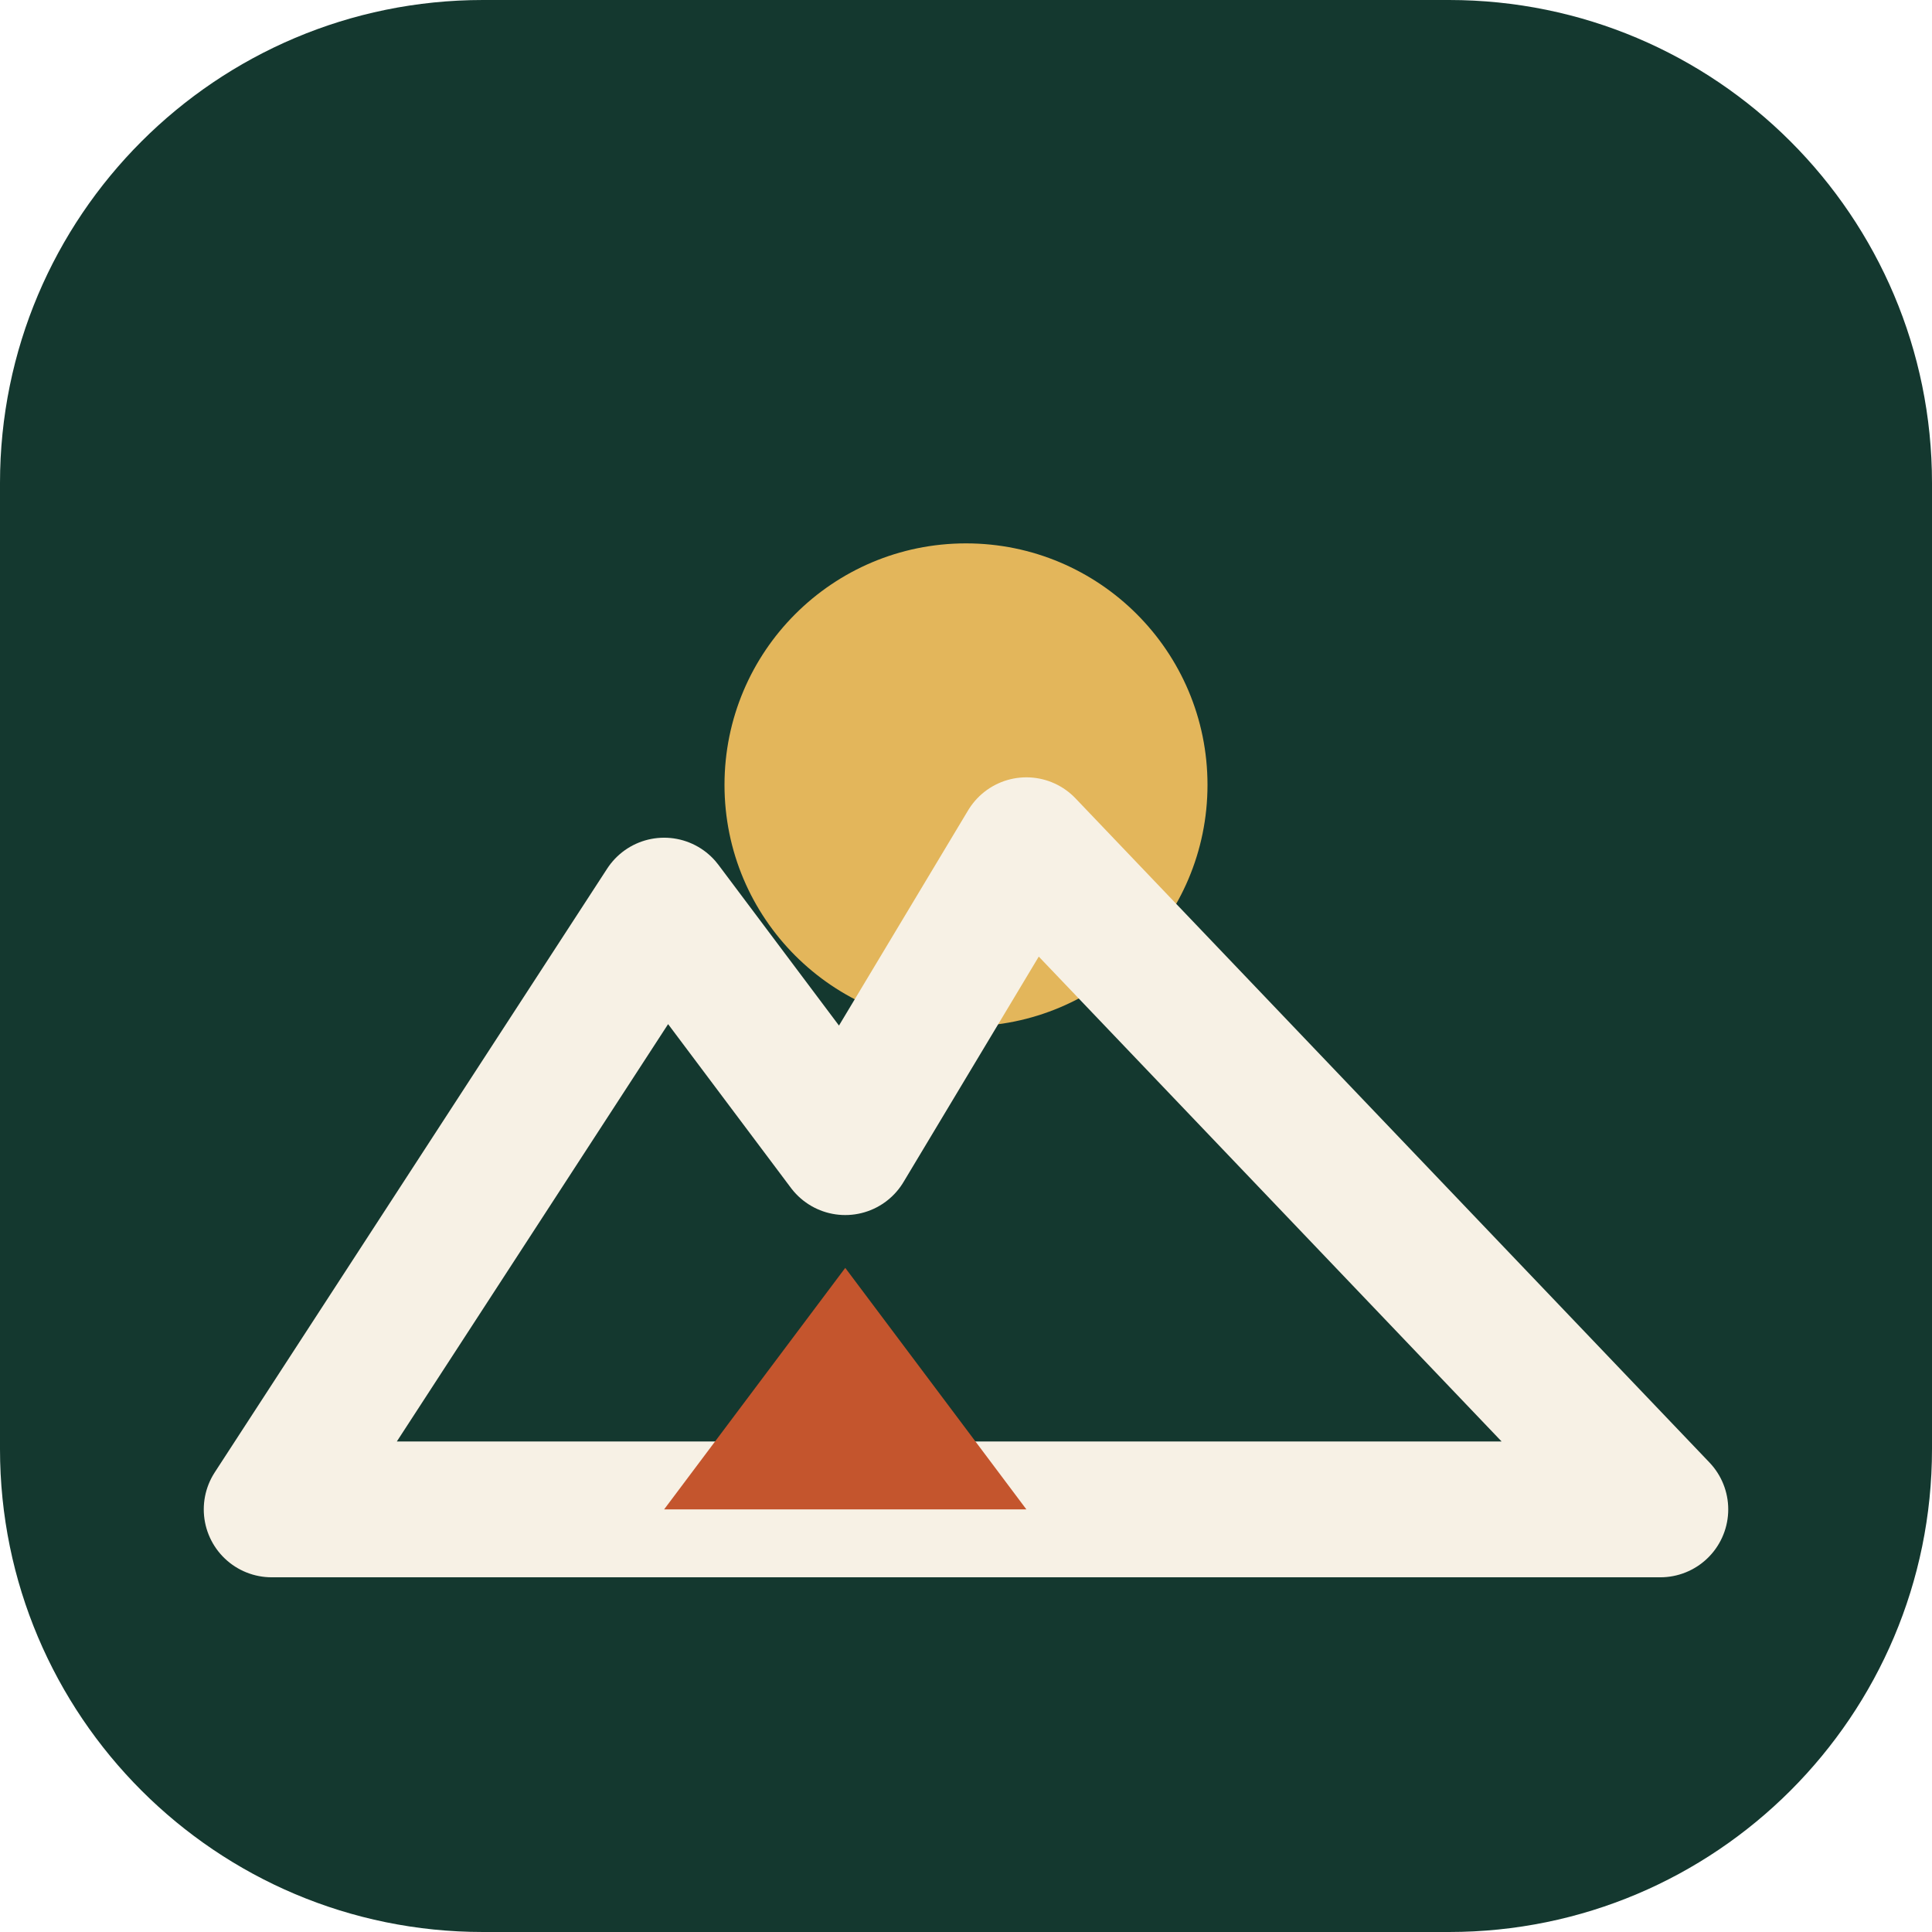
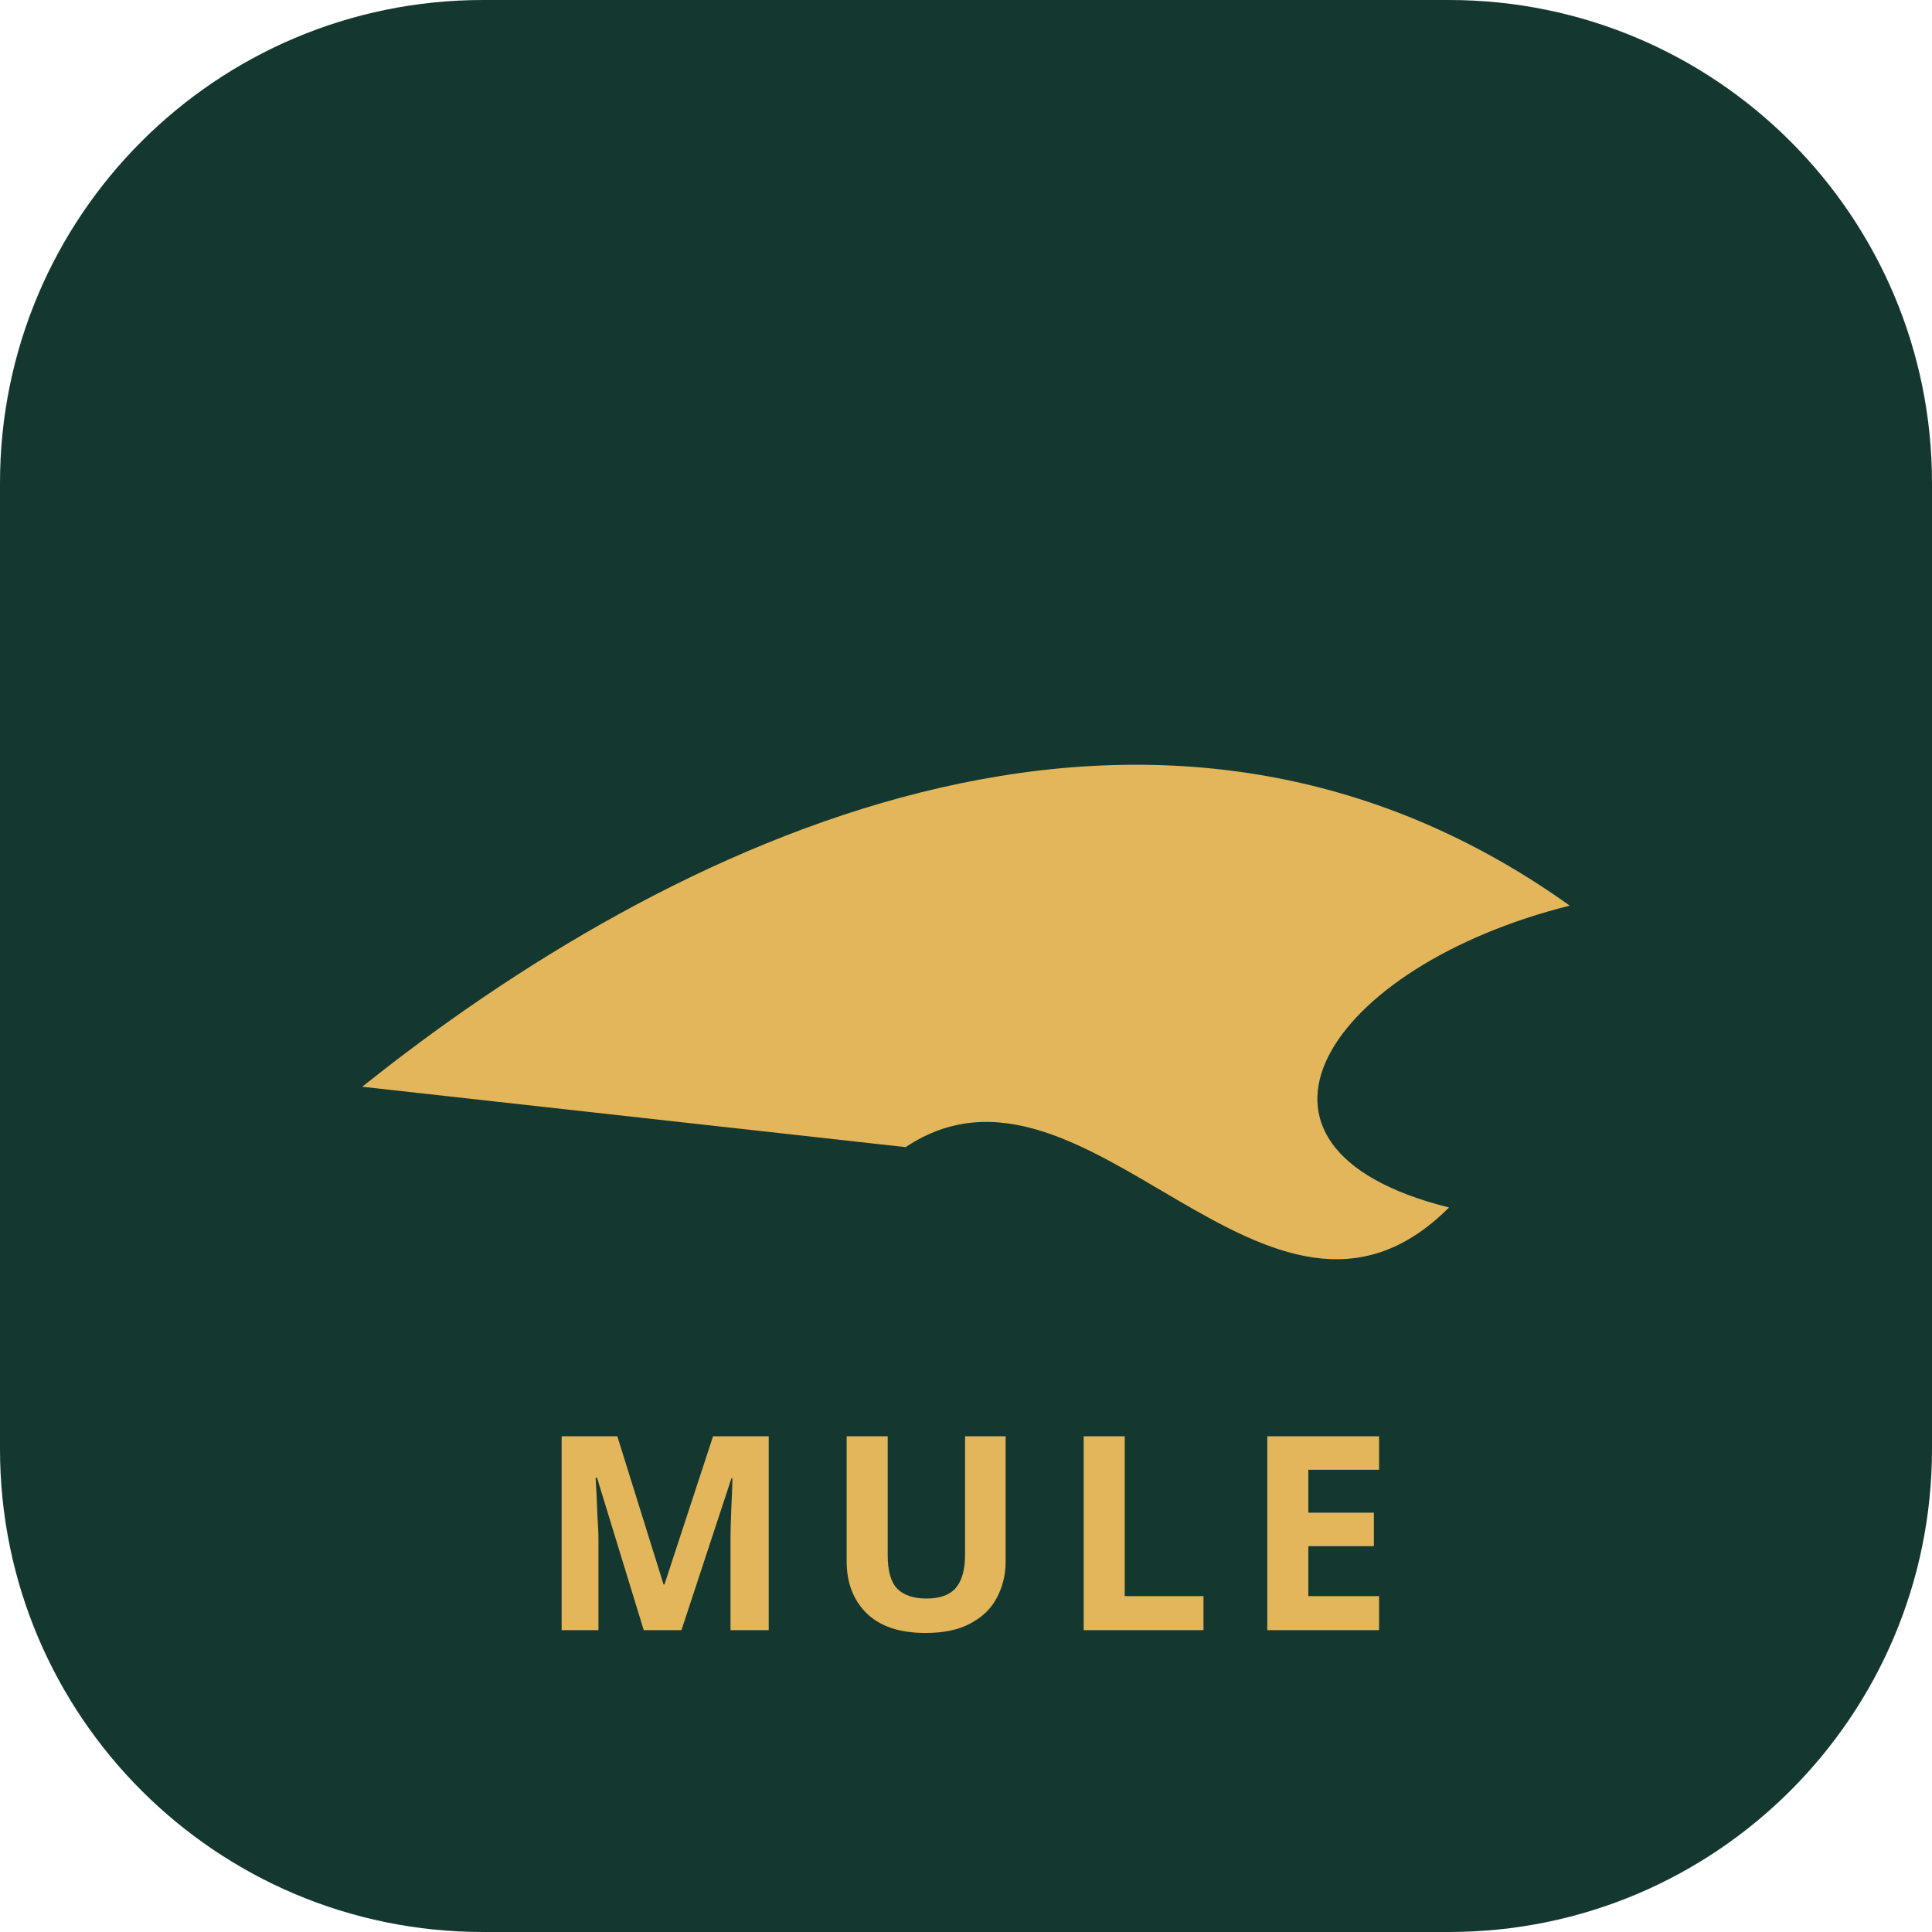
<svg xmlns="http://www.w3.org/2000/svg" viewBox="0 0 64 64">
  <rect width="64" height="64" rx="16" fill="#14382F" />
-   <circle cx="32" cy="26" r="8" fill="#E3B65B" />
-   <path d="M9 50 L22 30 L28 38 L34 28 L55 50 Z" fill="none" stroke="#F7F1E5" stroke-width="4.5" stroke-linecap="round" stroke-linejoin="round" />
-   <path d="M22 50 L28 42 L34 50 Z" fill="#C4552D" />
+   <path d="M 12 36 C 22 28, 38 20, 52 30 C 44 32, 40 38, 48 40 C 42 46, 36 34, 30 38 Z" fill="#E3B65B" />
+   <text x="32" y="54" font-family="sans-serif" font-weight="bold" font-size="9" fill="#E3B65B" text-anchor="middle" letter-spacing="1">MULE</text>
</svg>
